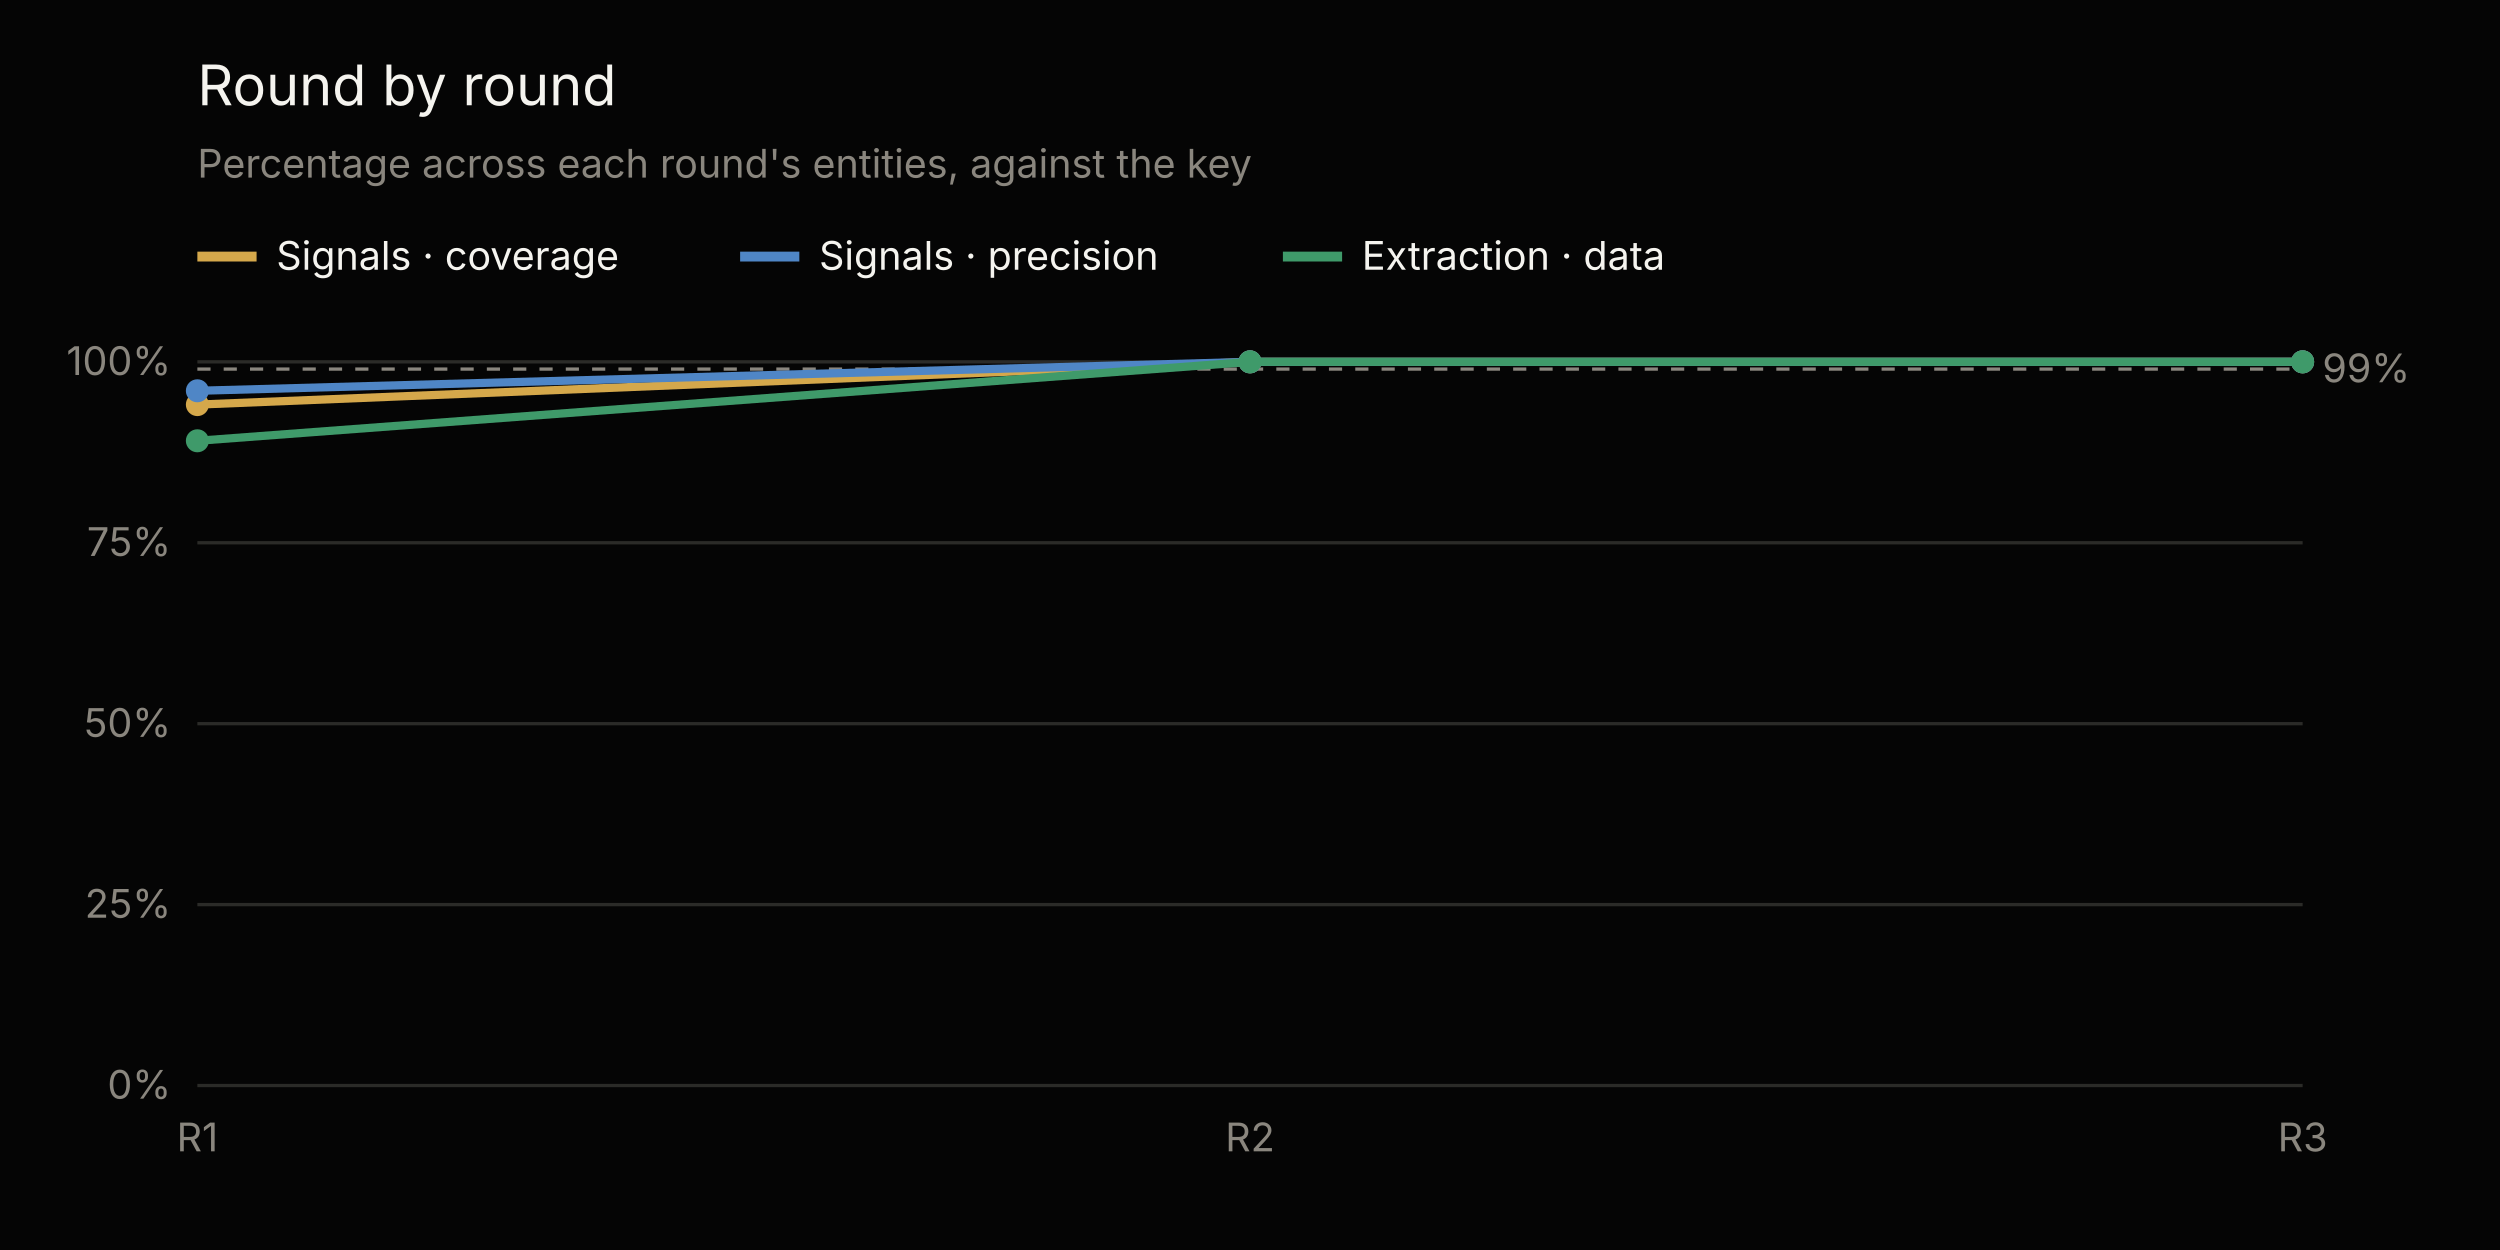
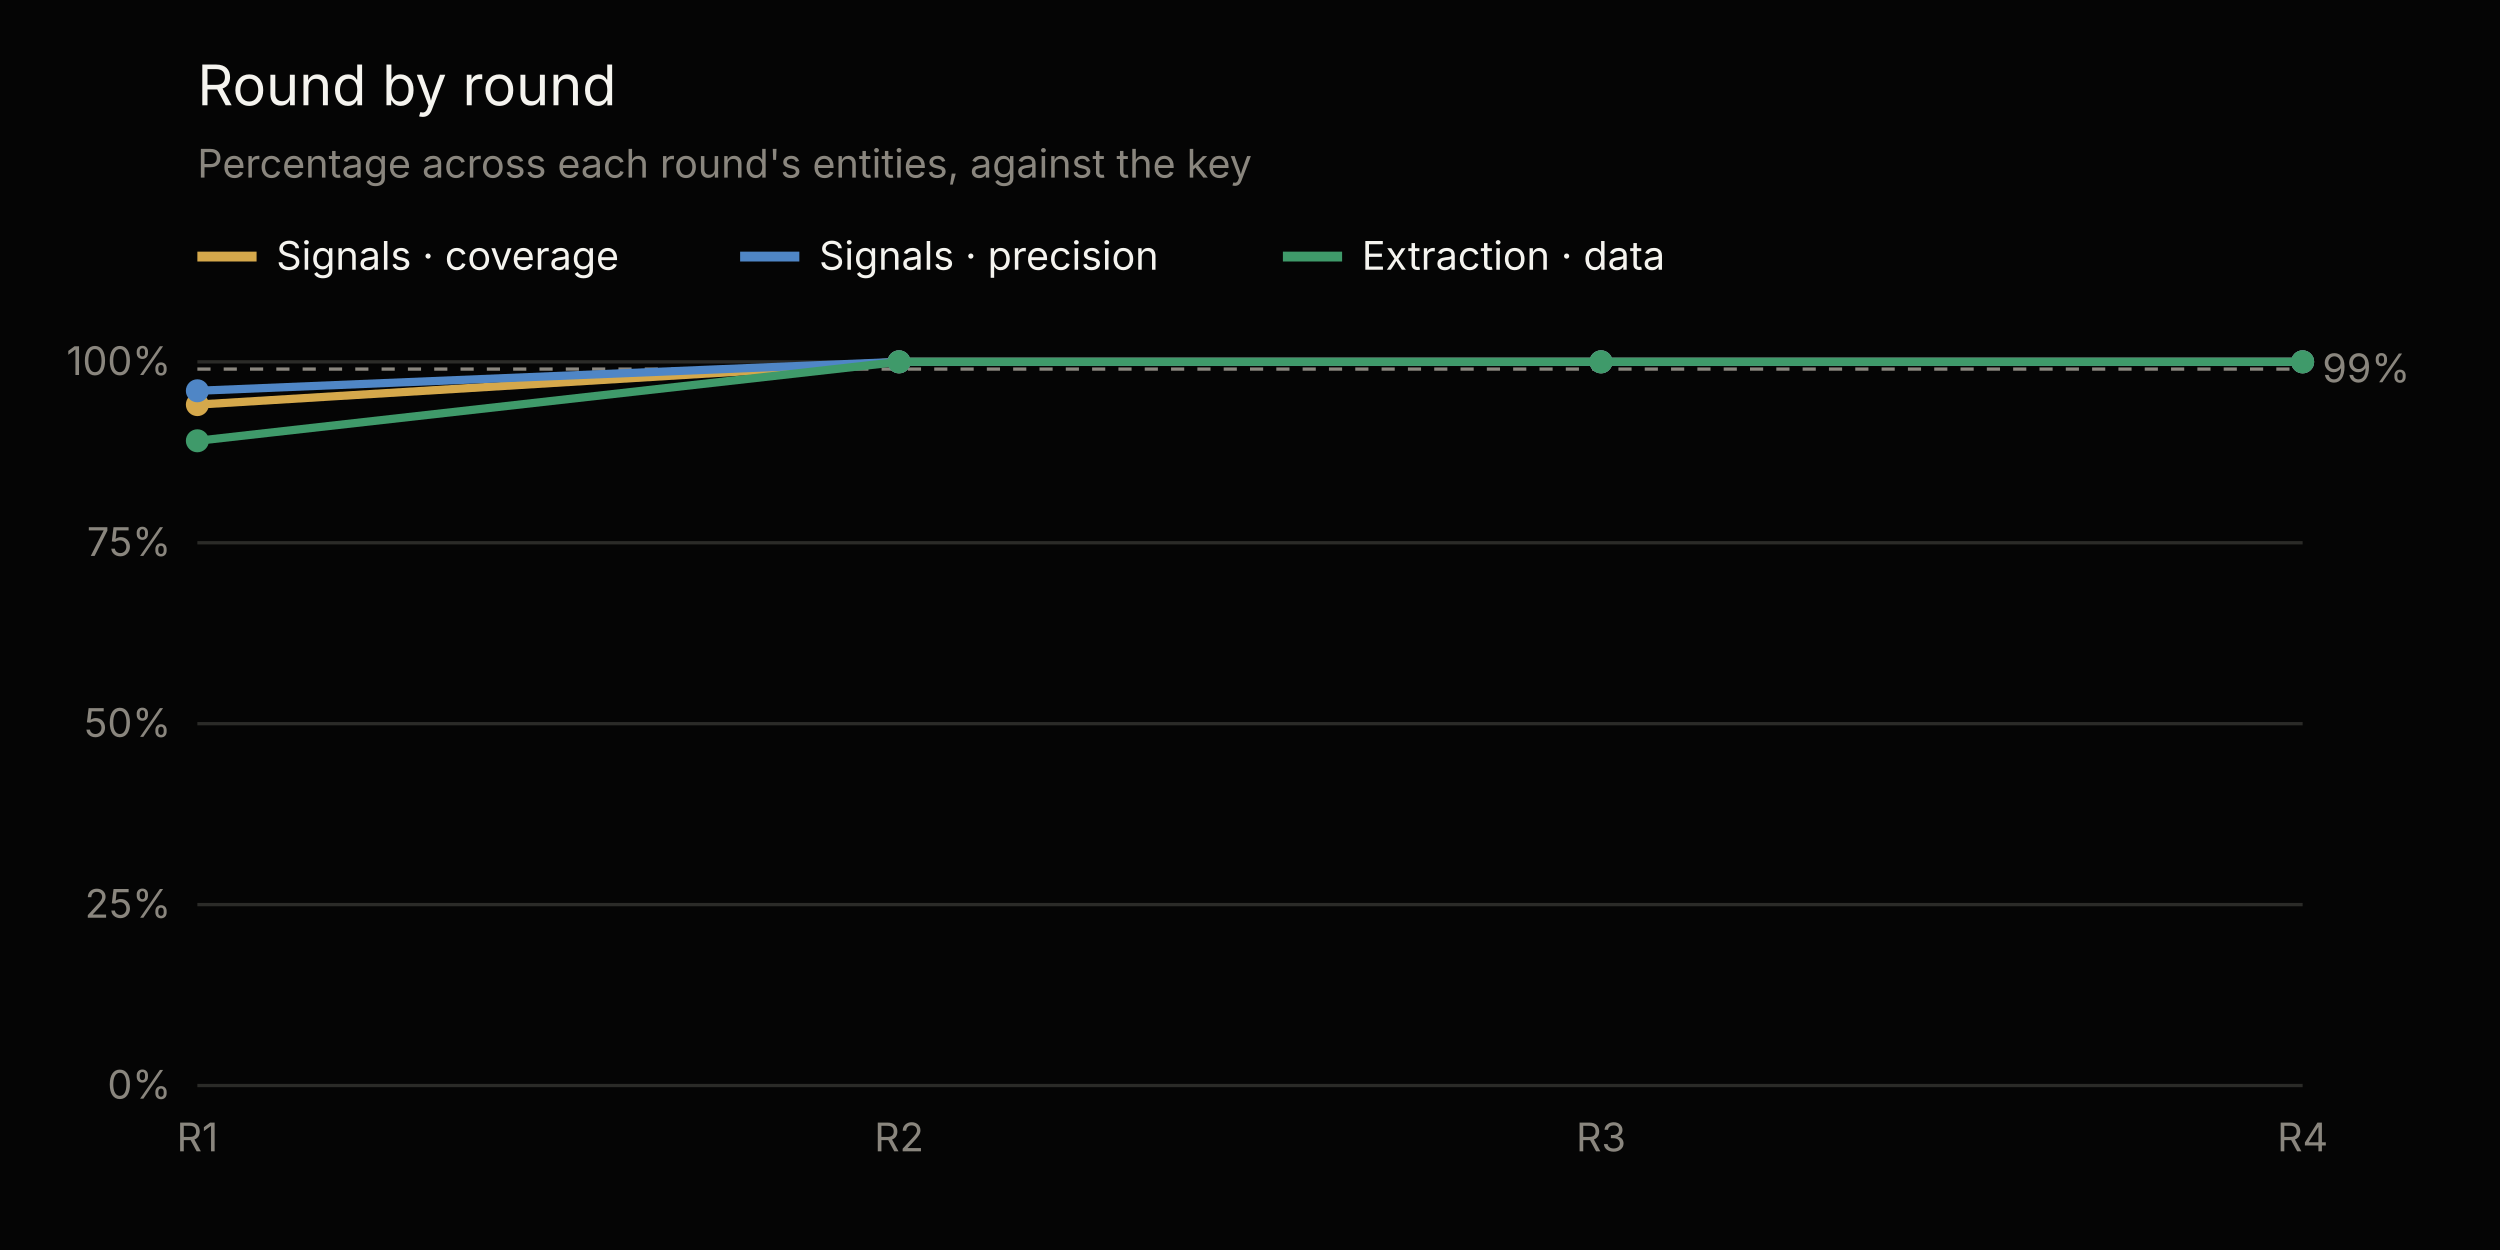
<svg xmlns="http://www.w3.org/2000/svg" viewBox="0 0 760 380" font-family="Inter, Arial, sans-serif" font-size="12">
  <rect width="760" height="380" fill="#050505" />
  <text x="60" y="32" font-size="17" fill="#f5f4ef">Round by round</text>
  <text x="60" y="54" fill="#8a867e">Percentage across each round's entities, against the key</text>
  <line x1="60" x2="78" y1="78" y2="78" stroke="#d5a84b" stroke-width="3" />
  <text x="84" y="82" fill="#f5f4ef">Signals · coverage</text>
  <line x1="225" x2="243" y1="78" y2="78" stroke="#4f86c6" stroke-width="3" />
  <text x="249" y="82" fill="#f5f4ef">Signals · precision</text>
  <line x1="390" x2="408" y1="78" y2="78" stroke="#3f9a6a" stroke-width="3" />
  <text x="414" y="82" fill="#f5f4ef">Extraction · data</text>
  <line x1="60" x2="700" y1="330.0" y2="330.0" stroke="#2b2b28" />
  <text x="52" y="334.0" text-anchor="end" fill="#8a867e">0%</text>
  <line x1="60" x2="700" y1="275.0" y2="275.0" stroke="#2b2b28" />
  <text x="52" y="279.0" text-anchor="end" fill="#8a867e">25%</text>
  <line x1="60" x2="700" y1="220.0" y2="220.0" stroke="#2b2b28" />
  <text x="52" y="224.0" text-anchor="end" fill="#8a867e">50%</text>
  <line x1="60" x2="700" y1="165.0" y2="165.0" stroke="#2b2b28" />
  <text x="52" y="169.0" text-anchor="end" fill="#8a867e">75%</text>
  <line x1="60" x2="700" y1="110.0" y2="110.0" stroke="#2b2b28" />
  <text x="52" y="114.0" text-anchor="end" fill="#8a867e">100%</text>
  <line x1="60" x2="700" y1="112.2" y2="112.2" stroke="#8a867e" stroke-dasharray="4 4" />
  <text x="706" y="116.2" fill="#8a867e">99%</text>
  <text x="60.0" y="350" text-anchor="middle" fill="#8a867e">R1</text>
-   <text x="380.0" y="350" text-anchor="middle" fill="#8a867e">R2</text>
-   <text x="700.0" y="350" text-anchor="middle" fill="#8a867e">R3</text>
-   <path d="M60.0,123.0 L380.0,110.0 L700.0,110.0" fill="none" stroke="#d5a84b" stroke-width="2.5" />
+   <text x="273.3" y="350" text-anchor="middle" fill="#8a867e">R2</text>
+   <text x="486.7" y="350" text-anchor="middle" fill="#8a867e">R3</text>
+   <text x="700.0" y="350" text-anchor="middle" fill="#8a867e">R4</text>
+   <path d="M60.0,123.0 L273.3,110.0 L486.7,110.0 L700.0,110.0" fill="none" stroke="#d5a84b" stroke-width="2.5" />
  <circle cx="60.0" cy="123.0" r="3.5" fill="#d5a84b" />
-   <circle cx="380.0" cy="110.0" r="3.5" fill="#d5a84b" />
+   <circle cx="273.3" cy="110.0" r="3.5" fill="#d5a84b" />
+   <circle cx="486.7" cy="110.0" r="3.5" fill="#d5a84b" />
  <circle cx="700.0" cy="110.0" r="3.5" fill="#d5a84b" />
-   <path d="M60.0,118.8 L380.0,110.0 L700.0,110.0" fill="none" stroke="#4f86c6" stroke-width="2.5" />
+   <path d="M60.0,118.8 L273.3,110.0 L486.7,110.0 L700.0,110.0" fill="none" stroke="#4f86c6" stroke-width="2.5" />
  <circle cx="60.0" cy="118.8" r="3.5" fill="#4f86c6" />
-   <circle cx="380.0" cy="110.0" r="3.5" fill="#4f86c6" />
+   <circle cx="273.3" cy="110.0" r="3.5" fill="#4f86c6" />
+   <circle cx="486.7" cy="110.0" r="3.5" fill="#4f86c6" />
  <circle cx="700.0" cy="110.0" r="3.5" fill="#4f86c6" />
-   <path d="M60.0,134.0 L380.0,110.0 L700.0,110.0" fill="none" stroke="#3f9a6a" stroke-width="2.5" />
+   <path d="M60.0,134.0 L273.3,110.0 L486.7,110.0 L700.0,110.0" fill="none" stroke="#3f9a6a" stroke-width="2.5" />
  <circle cx="60.0" cy="134.0" r="3.5" fill="#3f9a6a" />
-   <circle cx="380.0" cy="110.0" r="3.5" fill="#3f9a6a" />
+   <circle cx="273.3" cy="110.0" r="3.5" fill="#3f9a6a" />
+   <circle cx="486.7" cy="110.0" r="3.5" fill="#3f9a6a" />
  <circle cx="700.0" cy="110.0" r="3.5" fill="#3f9a6a" />
</svg>
